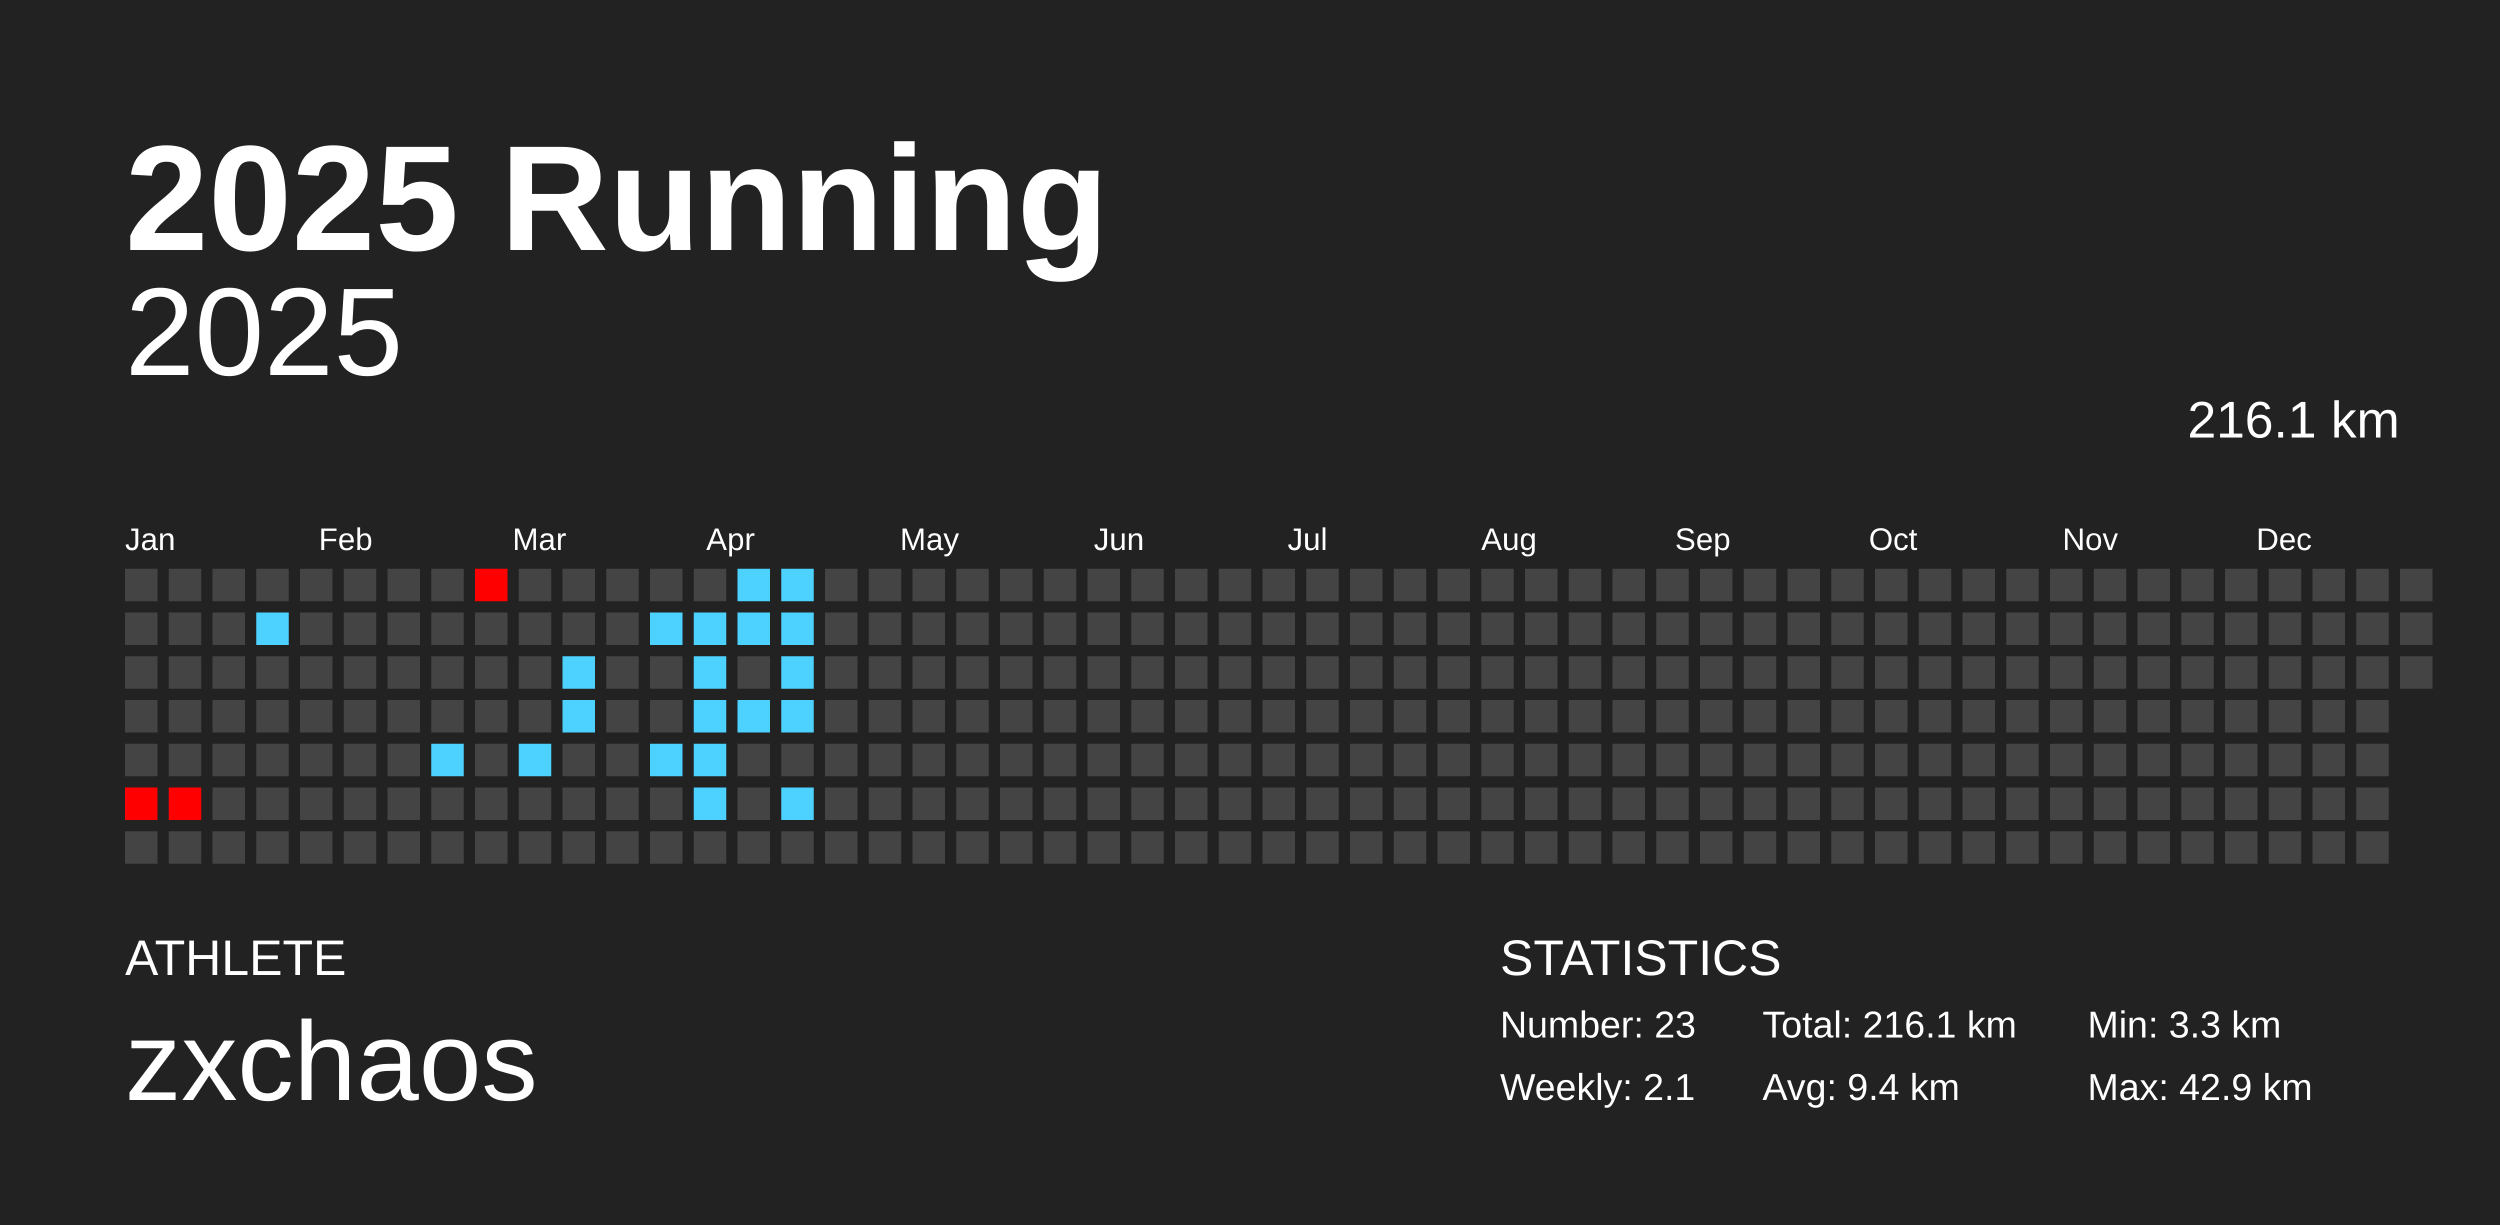
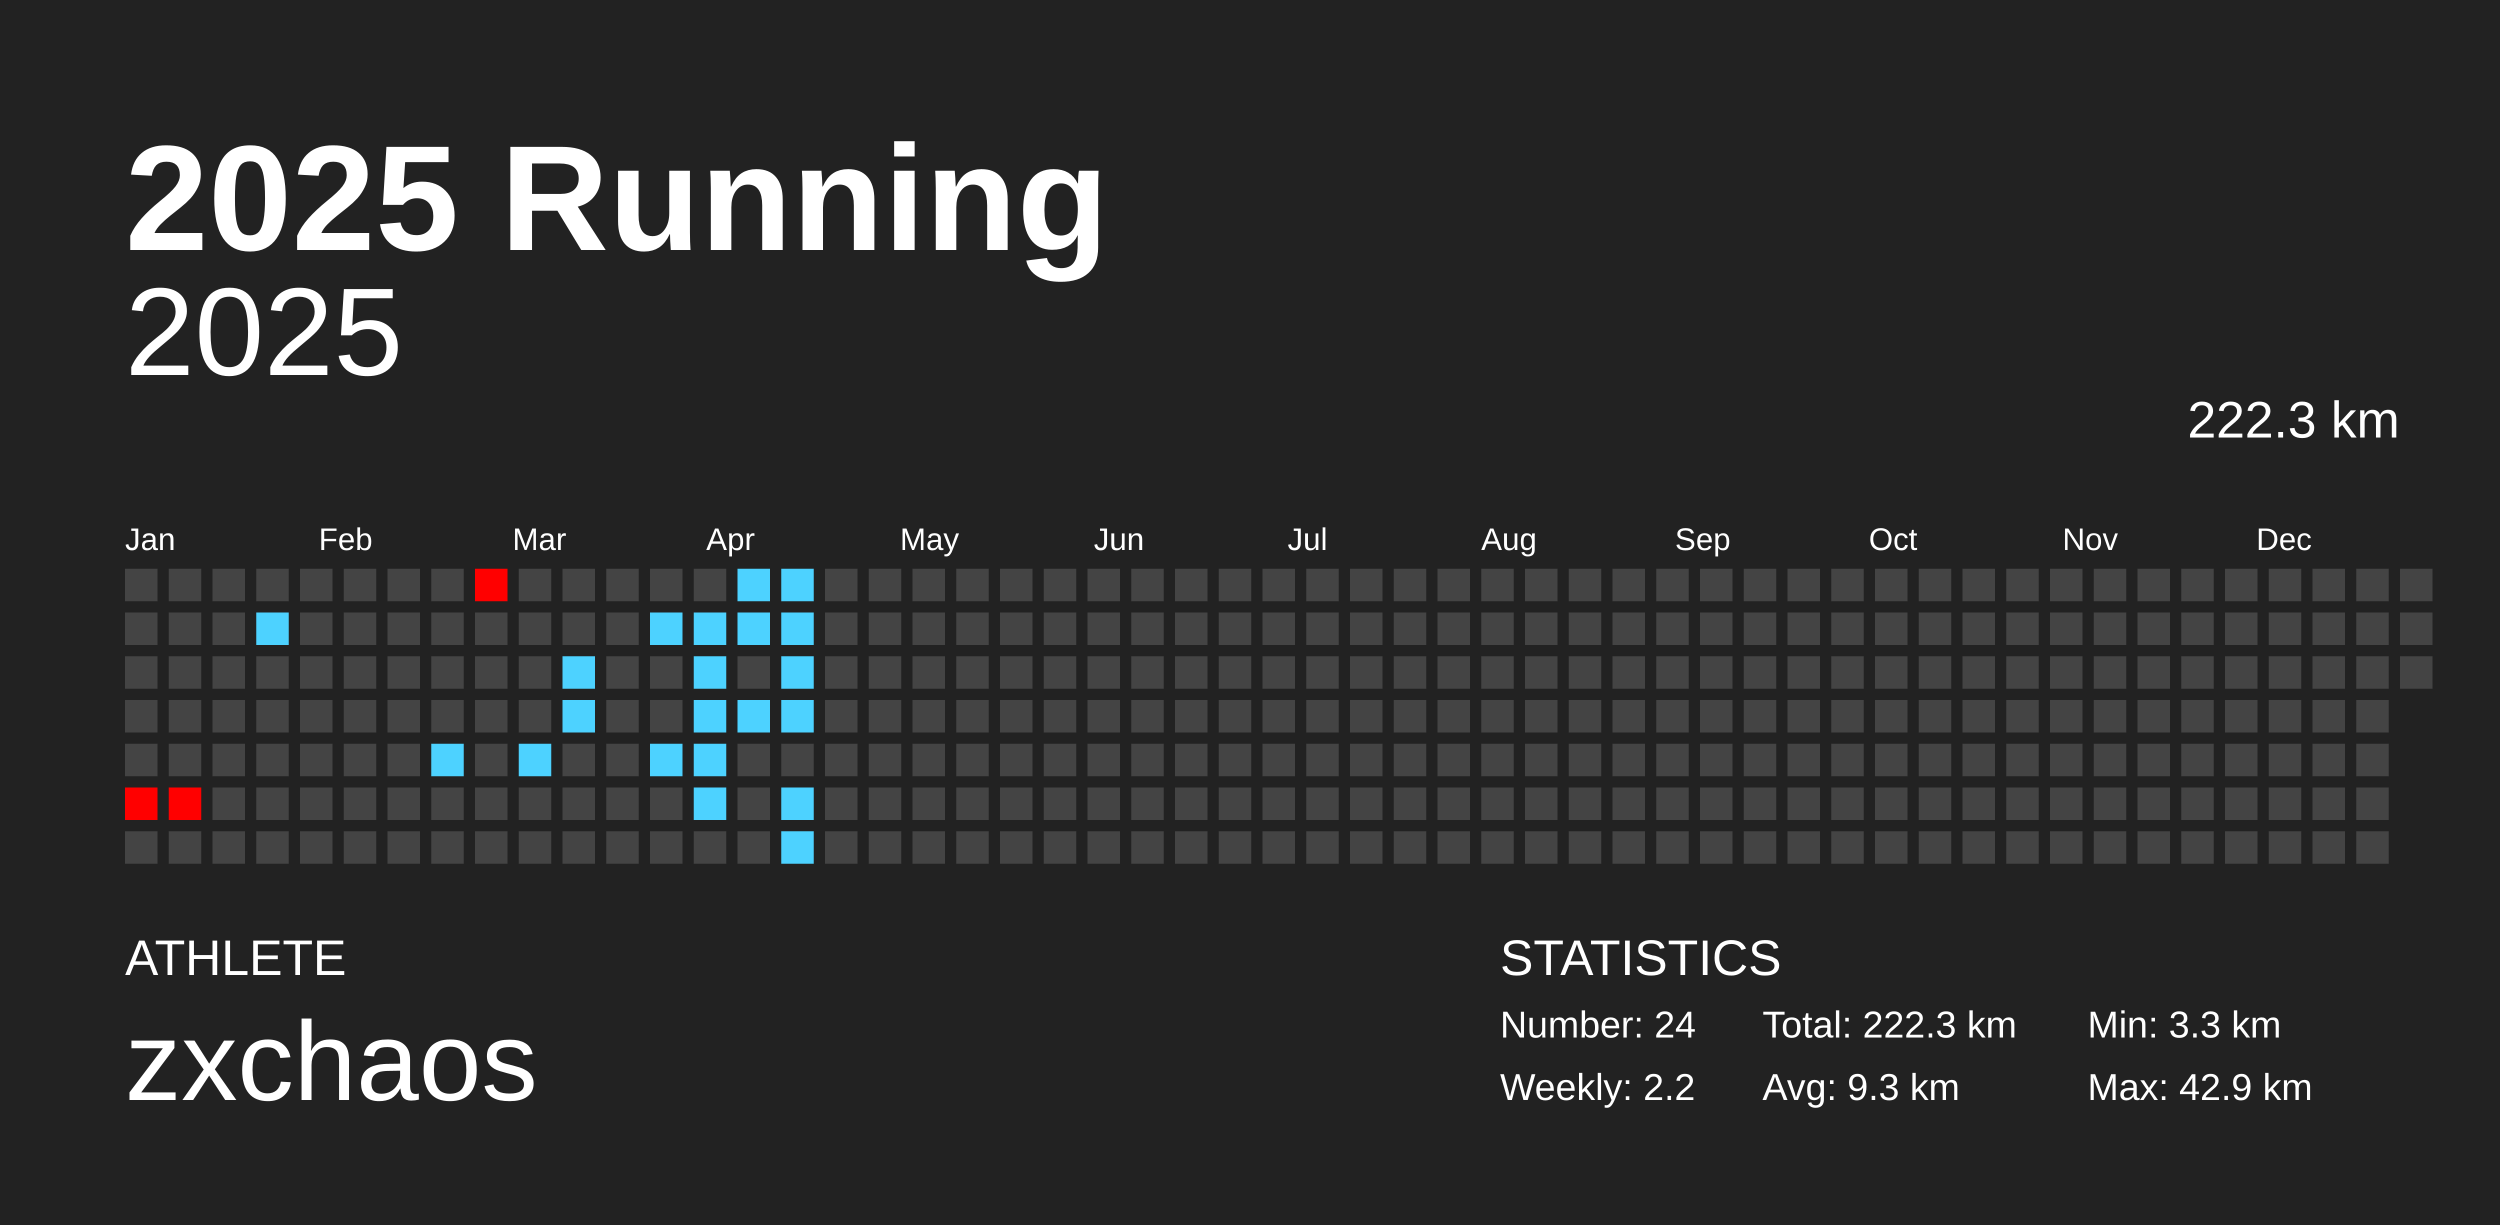
<svg xmlns="http://www.w3.org/2000/svg" baseProfile="full" height="98mm" version="1.1" viewBox="0,0,200,98" width="200mm">
  <defs />
  <rect fill="#222222" height="98" width="200" x="0" y="0" />
  <text fill="#FFFFFF" style="font-size:12px; font-family:Arial; font-weight:bold;" x="10" y="20">2025 Running</text>
  <text fill="#FFFFFF" style="font-size:4px; font-family:Arial" x="10" y="78">ATHLETE</text>
  <text fill="#FFFFFF" style="font-size:9px; font-family:Arial" x="10" y="88">zxchaos</text>
  <text fill="#FFFFFF" style="font-size:4px; font-family:Arial" x="120" y="78">STATISTICS</text>
-   <text fill="#FFFFFF" style="font-size:3px; font-family:Arial" x="120" y="83">Number: 23</text>
-   <text fill="#FFFFFF" style="font-size:3px; font-family:Arial" x="120" y="88">Weekly: 2.1</text>
-   <text fill="#FFFFFF" style="font-size:3px; font-family:Arial" x="141" y="83">Total: 216.1 km</text>
-   <text fill="#FFFFFF" style="font-size:3px; font-family:Arial" x="141" y="88">Avg: 9.4 km</text>
+   <text fill="#FFFFFF" style="font-size:3px; font-family:Arial" x="120" y="83">Number: 24</text>
+   <text fill="#FFFFFF" style="font-size:3px; font-family:Arial" x="120" y="88">Weekly: 2.2</text>
+   <text fill="#FFFFFF" style="font-size:3px; font-family:Arial" x="141" y="83">Total: 222.3 km</text>
+   <text fill="#FFFFFF" style="font-size:3px; font-family:Arial" x="141" y="88">Avg: 9.3 km</text>
  <text fill="#FFFFFF" style="font-size:3px; font-family:Arial" x="167" y="83">Min: 3.3 km</text>
  <text fill="#FFFFFF" style="font-size:3px; font-family:Arial" x="167" y="88">Max: 42.9 km</text>
  <text alignment-baseline="hanging" fill="#FFFFFF" style="font-size:10.0px; font-family:Arial;" x="10" y="30">2025</text>
-   <text alignment-baseline="hanging" fill="#FFFFFF" style="font-size:4.125px; font-family:Arial;" x="175" y="35">216.1 km</text>
+   <text alignment-baseline="hanging" fill="#FFFFFF" style="font-size:4.125px; font-family:Arial;" x="175" y="35">222.3 km</text>
  <text fill="#FFFFFF" style="font-size:2.5px; font-family:Arial" x="10.0" y="44">Jan</text>
  <text fill="#FFFFFF" style="font-size:2.5px; font-family:Arial" x="25.5" y="44">Feb</text>
  <text fill="#FFFFFF" style="font-size:2.5px; font-family:Arial" x="41.0" y="44">Mar</text>
  <text fill="#FFFFFF" style="font-size:2.5px; font-family:Arial" x="56.5" y="44">Apr</text>
  <text fill="#FFFFFF" style="font-size:2.5px; font-family:Arial" x="72.0" y="44">May</text>
  <text fill="#FFFFFF" style="font-size:2.5px; font-family:Arial" x="87.5" y="44">Jun</text>
  <text fill="#FFFFFF" style="font-size:2.5px; font-family:Arial" x="103.0" y="44">Jul</text>
  <text fill="#FFFFFF" style="font-size:2.5px; font-family:Arial" x="118.5" y="44">Aug</text>
  <text fill="#FFFFFF" style="font-size:2.5px; font-family:Arial" x="134.0" y="44">Sep</text>
  <text fill="#FFFFFF" style="font-size:2.5px; font-family:Arial" x="149.5" y="44">Oct</text>
  <text fill="#FFFFFF" style="font-size:2.5px; font-family:Arial" x="165.0" y="44">Nov</text>
  <text fill="#FFFFFF" style="font-size:2.5px; font-family:Arial" x="180.5" y="44">Dec</text>
  <rect fill="#444444" height="2.6" width="2.6" x="10.0" y="45.5" />
  <rect fill="#444444" height="2.6" width="2.6" x="10.0" y="49.0" />
  <rect fill="#444444" height="2.6" width="2.6" x="10.0" y="52.5" />
  <rect fill="#444444" height="2.6" width="2.6" x="10.0" y="56.0" />
  <rect fill="#444444" height="2.6" width="2.6" x="10.0" y="59.5" />
  <rect fill="red" height="2.6" width="2.6" x="10.0" y="63.0" />
  <rect fill="#444444" height="2.6" width="2.6" x="10.0" y="66.5" />
  <rect fill="#444444" height="2.6" width="2.6" x="13.5" y="45.5" />
  <rect fill="#444444" height="2.6" width="2.6" x="13.5" y="49.0" />
  <rect fill="#444444" height="2.6" width="2.6" x="13.5" y="52.5" />
  <rect fill="#444444" height="2.6" width="2.6" x="13.5" y="56.0" />
  <rect fill="#444444" height="2.6" width="2.6" x="13.5" y="59.5" />
  <rect fill="red" height="2.6" width="2.6" x="13.5" y="63.0" />
  <rect fill="#444444" height="2.6" width="2.6" x="13.5" y="66.5" />
  <rect fill="#444444" height="2.6" width="2.6" x="17.0" y="45.5" />
  <rect fill="#444444" height="2.6" width="2.6" x="17.0" y="49.0" />
  <rect fill="#444444" height="2.6" width="2.6" x="17.0" y="52.5" />
  <rect fill="#444444" height="2.6" width="2.6" x="17.0" y="56.0" />
  <rect fill="#444444" height="2.6" width="2.6" x="17.0" y="59.5" />
  <rect fill="#444444" height="2.6" width="2.6" x="17.0" y="63.0" />
  <rect fill="#444444" height="2.6" width="2.6" x="17.0" y="66.5" />
  <rect fill="#444444" height="2.6" width="2.6" x="20.5" y="45.5" />
  <rect fill="#4dd2ff" height="2.6" width="2.6" x="20.5" y="49.0" />
  <rect fill="#444444" height="2.6" width="2.6" x="20.5" y="52.5" />
  <rect fill="#444444" height="2.6" width="2.6" x="20.5" y="56.0" />
  <rect fill="#444444" height="2.6" width="2.6" x="20.5" y="59.5" />
  <rect fill="#444444" height="2.6" width="2.6" x="20.5" y="63.0" />
  <rect fill="#444444" height="2.6" width="2.6" x="20.5" y="66.5" />
  <rect fill="#444444" height="2.6" width="2.6" x="24.0" y="45.5" />
  <rect fill="#444444" height="2.6" width="2.6" x="24.0" y="49.0" />
  <rect fill="#444444" height="2.6" width="2.6" x="24.0" y="52.5" />
  <rect fill="#444444" height="2.6" width="2.6" x="24.0" y="56.0" />
  <rect fill="#444444" height="2.6" width="2.6" x="24.0" y="59.5" />
  <rect fill="#444444" height="2.6" width="2.6" x="24.0" y="63.0" />
  <rect fill="#444444" height="2.6" width="2.6" x="24.0" y="66.5" />
  <rect fill="#444444" height="2.6" width="2.6" x="27.5" y="45.5" />
  <rect fill="#444444" height="2.6" width="2.6" x="27.5" y="49.0" />
  <rect fill="#444444" height="2.6" width="2.6" x="27.5" y="52.5" />
  <rect fill="#444444" height="2.6" width="2.6" x="27.5" y="56.0" />
  <rect fill="#444444" height="2.6" width="2.6" x="27.5" y="59.5" />
  <rect fill="#444444" height="2.6" width="2.6" x="27.5" y="63.0" />
  <rect fill="#444444" height="2.6" width="2.6" x="27.5" y="66.5" />
  <rect fill="#444444" height="2.6" width="2.6" x="31.0" y="45.5" />
  <rect fill="#444444" height="2.6" width="2.6" x="31.0" y="49.0" />
  <rect fill="#444444" height="2.6" width="2.6" x="31.0" y="52.5" />
  <rect fill="#444444" height="2.6" width="2.6" x="31.0" y="56.0" />
  <rect fill="#444444" height="2.6" width="2.6" x="31.0" y="59.5" />
  <rect fill="#444444" height="2.6" width="2.6" x="31.0" y="63.0" />
  <rect fill="#444444" height="2.6" width="2.6" x="31.0" y="66.5" />
  <rect fill="#444444" height="2.6" width="2.6" x="34.5" y="45.5" />
  <rect fill="#444444" height="2.6" width="2.6" x="34.5" y="49.0" />
  <rect fill="#444444" height="2.6" width="2.6" x="34.5" y="52.5" />
  <rect fill="#444444" height="2.6" width="2.6" x="34.5" y="56.0" />
  <rect fill="#4dd2ff" height="2.6" width="2.6" x="34.5" y="59.5" />
  <rect fill="#444444" height="2.6" width="2.6" x="34.5" y="63.0" />
  <rect fill="#444444" height="2.6" width="2.6" x="34.5" y="66.5" />
  <rect fill="red" height="2.6" width="2.6" x="38.0" y="45.5" />
  <rect fill="#444444" height="2.6" width="2.6" x="38.0" y="49.0" />
  <rect fill="#444444" height="2.6" width="2.6" x="38.0" y="52.5" />
  <rect fill="#444444" height="2.6" width="2.6" x="38.0" y="56.0" />
  <rect fill="#444444" height="2.6" width="2.6" x="38.0" y="59.5" />
  <rect fill="#444444" height="2.6" width="2.6" x="38.0" y="63.0" />
  <rect fill="#444444" height="2.6" width="2.6" x="38.0" y="66.5" />
  <rect fill="#444444" height="2.6" width="2.6" x="41.5" y="45.5" />
  <rect fill="#444444" height="2.6" width="2.6" x="41.5" y="49.0" />
  <rect fill="#444444" height="2.6" width="2.6" x="41.5" y="52.5" />
  <rect fill="#444444" height="2.6" width="2.6" x="41.5" y="56.0" />
  <rect fill="#4dd2ff" height="2.6" width="2.6" x="41.5" y="59.5" />
  <rect fill="#444444" height="2.6" width="2.6" x="41.5" y="63.0" />
  <rect fill="#444444" height="2.6" width="2.6" x="41.5" y="66.5" />
  <rect fill="#444444" height="2.6" width="2.6" x="45.0" y="45.5" />
  <rect fill="#444444" height="2.6" width="2.6" x="45.0" y="49.0" />
  <rect fill="#4dd2ff" height="2.6" width="2.6" x="45.0" y="52.5" />
  <rect fill="#4dd2ff" height="2.6" width="2.6" x="45.0" y="56.0" />
  <rect fill="#444444" height="2.6" width="2.6" x="45.0" y="59.5" />
  <rect fill="#444444" height="2.6" width="2.6" x="45.0" y="63.0" />
  <rect fill="#444444" height="2.6" width="2.6" x="45.0" y="66.5" />
  <rect fill="#444444" height="2.6" width="2.6" x="48.5" y="45.5" />
  <rect fill="#444444" height="2.6" width="2.6" x="48.5" y="49.0" />
  <rect fill="#444444" height="2.6" width="2.6" x="48.5" y="52.5" />
  <rect fill="#444444" height="2.6" width="2.6" x="48.5" y="56.0" />
  <rect fill="#444444" height="2.6" width="2.6" x="48.5" y="59.5" />
  <rect fill="#444444" height="2.6" width="2.6" x="48.5" y="63.0" />
  <rect fill="#444444" height="2.6" width="2.6" x="48.5" y="66.5" />
  <rect fill="#444444" height="2.6" width="2.6" x="52.0" y="45.5" />
  <rect fill="#4dd2ff" height="2.6" width="2.6" x="52.0" y="49.0" />
  <rect fill="#444444" height="2.6" width="2.6" x="52.0" y="52.5" />
  <rect fill="#444444" height="2.6" width="2.6" x="52.0" y="56.0" />
  <rect fill="#4dd2ff" height="2.6" width="2.6" x="52.0" y="59.5" />
  <rect fill="#444444" height="2.6" width="2.6" x="52.0" y="63.0" />
  <rect fill="#444444" height="2.6" width="2.6" x="52.0" y="66.5" />
  <rect fill="#444444" height="2.6" width="2.6" x="55.5" y="45.5" />
  <rect fill="#4dd2ff" height="2.6" width="2.6" x="55.5" y="49.0" />
  <rect fill="#4dd2ff" height="2.6" width="2.6" x="55.5" y="52.5" />
  <rect fill="#4dd2ff" height="2.6" width="2.6" x="55.5" y="56.0" />
  <rect fill="#4dd2ff" height="2.6" width="2.6" x="55.5" y="59.5" />
  <rect fill="#4dd2ff" height="2.6" width="2.6" x="55.5" y="63.0" />
  <rect fill="#444444" height="2.6" width="2.6" x="55.5" y="66.5" />
  <rect fill="#4dd2ff" height="2.6" width="2.6" x="59.0" y="45.5" />
  <rect fill="#4dd2ff" height="2.6" width="2.6" x="59.0" y="49.0" />
  <rect fill="#444444" height="2.6" width="2.6" x="59.0" y="52.5" />
  <rect fill="#4dd2ff" height="2.6" width="2.6" x="59.0" y="56.0" />
  <rect fill="#444444" height="2.6" width="2.6" x="59.0" y="59.5" />
  <rect fill="#444444" height="2.6" width="2.6" x="59.0" y="63.0" />
  <rect fill="#444444" height="2.6" width="2.6" x="59.0" y="66.5" />
  <rect fill="#4dd2ff" height="2.6" width="2.6" x="62.5" y="45.5" />
  <rect fill="#4dd2ff" height="2.6" width="2.6" x="62.5" y="49.0" />
  <rect fill="#4dd2ff" height="2.6" width="2.6" x="62.5" y="52.5" />
  <rect fill="#4dd2ff" height="2.6" width="2.6" x="62.5" y="56.0" />
  <rect fill="#444444" height="2.6" width="2.6" x="62.5" y="59.5" />
  <rect fill="#4dd2ff" height="2.6" width="2.6" x="62.5" y="63.0" />
-   <rect fill="#444444" height="2.6" width="2.6" x="62.5" y="66.5" />
+   <rect fill="#4dd2ff" height="2.6" width="2.6" x="62.5" y="66.5" />
  <rect fill="#444444" height="2.6" width="2.6" x="66.0" y="45.5" />
  <rect fill="#444444" height="2.6" width="2.6" x="66.0" y="49.0" />
  <rect fill="#444444" height="2.6" width="2.6" x="66.0" y="52.5" />
  <rect fill="#444444" height="2.6" width="2.6" x="66.0" y="56.0" />
  <rect fill="#444444" height="2.6" width="2.6" x="66.0" y="59.5" />
  <rect fill="#444444" height="2.6" width="2.6" x="66.0" y="63.0" />
  <rect fill="#444444" height="2.6" width="2.6" x="66.0" y="66.5" />
  <rect fill="#444444" height="2.6" width="2.6" x="69.5" y="45.5" />
  <rect fill="#444444" height="2.6" width="2.6" x="69.5" y="49.0" />
  <rect fill="#444444" height="2.6" width="2.6" x="69.5" y="52.5" />
  <rect fill="#444444" height="2.6" width="2.6" x="69.5" y="56.0" />
  <rect fill="#444444" height="2.6" width="2.6" x="69.5" y="59.5" />
  <rect fill="#444444" height="2.6" width="2.6" x="69.5" y="63.0" />
  <rect fill="#444444" height="2.6" width="2.6" x="69.5" y="66.5" />
  <rect fill="#444444" height="2.6" width="2.6" x="73.0" y="45.5" />
  <rect fill="#444444" height="2.6" width="2.6" x="73.0" y="49.0" />
  <rect fill="#444444" height="2.6" width="2.6" x="73.0" y="52.5" />
  <rect fill="#444444" height="2.6" width="2.6" x="73.0" y="56.0" />
  <rect fill="#444444" height="2.6" width="2.6" x="73.0" y="59.5" />
  <rect fill="#444444" height="2.6" width="2.6" x="73.0" y="63.0" />
  <rect fill="#444444" height="2.6" width="2.6" x="73.0" y="66.5" />
  <rect fill="#444444" height="2.6" width="2.6" x="76.5" y="45.5" />
  <rect fill="#444444" height="2.6" width="2.6" x="76.5" y="49.0" />
  <rect fill="#444444" height="2.6" width="2.6" x="76.5" y="52.5" />
  <rect fill="#444444" height="2.6" width="2.6" x="76.5" y="56.0" />
  <rect fill="#444444" height="2.6" width="2.6" x="76.5" y="59.5" />
  <rect fill="#444444" height="2.6" width="2.6" x="76.5" y="63.0" />
  <rect fill="#444444" height="2.6" width="2.6" x="76.5" y="66.5" />
  <rect fill="#444444" height="2.6" width="2.6" x="80.0" y="45.5" />
  <rect fill="#444444" height="2.6" width="2.6" x="80.0" y="49.0" />
  <rect fill="#444444" height="2.6" width="2.6" x="80.0" y="52.5" />
  <rect fill="#444444" height="2.6" width="2.6" x="80.0" y="56.0" />
  <rect fill="#444444" height="2.6" width="2.6" x="80.0" y="59.5" />
  <rect fill="#444444" height="2.6" width="2.6" x="80.0" y="63.0" />
  <rect fill="#444444" height="2.6" width="2.6" x="80.0" y="66.5" />
  <rect fill="#444444" height="2.6" width="2.6" x="83.5" y="45.5" />
  <rect fill="#444444" height="2.6" width="2.6" x="83.5" y="49.0" />
  <rect fill="#444444" height="2.6" width="2.6" x="83.5" y="52.5" />
  <rect fill="#444444" height="2.6" width="2.6" x="83.5" y="56.0" />
  <rect fill="#444444" height="2.6" width="2.6" x="83.5" y="59.5" />
  <rect fill="#444444" height="2.6" width="2.6" x="83.5" y="63.0" />
  <rect fill="#444444" height="2.6" width="2.6" x="83.5" y="66.5" />
  <rect fill="#444444" height="2.6" width="2.6" x="87.0" y="45.5" />
  <rect fill="#444444" height="2.6" width="2.6" x="87.0" y="49.0" />
  <rect fill="#444444" height="2.6" width="2.6" x="87.0" y="52.5" />
  <rect fill="#444444" height="2.6" width="2.6" x="87.0" y="56.0" />
  <rect fill="#444444" height="2.6" width="2.6" x="87.0" y="59.5" />
  <rect fill="#444444" height="2.6" width="2.6" x="87.0" y="63.0" />
  <rect fill="#444444" height="2.6" width="2.6" x="87.0" y="66.5" />
  <rect fill="#444444" height="2.6" width="2.6" x="90.5" y="45.5" />
  <rect fill="#444444" height="2.6" width="2.6" x="90.5" y="49.0" />
  <rect fill="#444444" height="2.6" width="2.6" x="90.5" y="52.5" />
  <rect fill="#444444" height="2.6" width="2.6" x="90.5" y="56.0" />
  <rect fill="#444444" height="2.6" width="2.6" x="90.5" y="59.5" />
  <rect fill="#444444" height="2.6" width="2.6" x="90.5" y="63.0" />
  <rect fill="#444444" height="2.6" width="2.6" x="90.5" y="66.5" />
  <rect fill="#444444" height="2.6" width="2.6" x="94.0" y="45.5" />
  <rect fill="#444444" height="2.6" width="2.6" x="94.0" y="49.0" />
  <rect fill="#444444" height="2.6" width="2.6" x="94.0" y="52.5" />
  <rect fill="#444444" height="2.6" width="2.6" x="94.0" y="56.0" />
  <rect fill="#444444" height="2.6" width="2.6" x="94.0" y="59.5" />
  <rect fill="#444444" height="2.6" width="2.6" x="94.0" y="63.0" />
  <rect fill="#444444" height="2.6" width="2.6" x="94.0" y="66.5" />
  <rect fill="#444444" height="2.6" width="2.6" x="97.5" y="45.5" />
  <rect fill="#444444" height="2.6" width="2.6" x="97.5" y="49.0" />
  <rect fill="#444444" height="2.6" width="2.6" x="97.5" y="52.5" />
  <rect fill="#444444" height="2.6" width="2.6" x="97.5" y="56.0" />
  <rect fill="#444444" height="2.6" width="2.6" x="97.5" y="59.5" />
  <rect fill="#444444" height="2.6" width="2.6" x="97.5" y="63.0" />
  <rect fill="#444444" height="2.6" width="2.6" x="97.5" y="66.5" />
  <rect fill="#444444" height="2.6" width="2.6" x="101.0" y="45.5" />
  <rect fill="#444444" height="2.6" width="2.6" x="101.0" y="49.0" />
  <rect fill="#444444" height="2.6" width="2.6" x="101.0" y="52.5" />
  <rect fill="#444444" height="2.6" width="2.6" x="101.0" y="56.0" />
  <rect fill="#444444" height="2.6" width="2.6" x="101.0" y="59.5" />
  <rect fill="#444444" height="2.6" width="2.6" x="101.0" y="63.0" />
  <rect fill="#444444" height="2.6" width="2.6" x="101.0" y="66.5" />
  <rect fill="#444444" height="2.6" width="2.6" x="104.5" y="45.5" />
  <rect fill="#444444" height="2.6" width="2.6" x="104.5" y="49.0" />
  <rect fill="#444444" height="2.6" width="2.6" x="104.5" y="52.5" />
  <rect fill="#444444" height="2.6" width="2.6" x="104.5" y="56.0" />
  <rect fill="#444444" height="2.6" width="2.6" x="104.5" y="59.5" />
  <rect fill="#444444" height="2.6" width="2.6" x="104.5" y="63.0" />
  <rect fill="#444444" height="2.6" width="2.6" x="104.5" y="66.5" />
  <rect fill="#444444" height="2.6" width="2.6" x="108.0" y="45.5" />
  <rect fill="#444444" height="2.6" width="2.6" x="108.0" y="49.0" />
  <rect fill="#444444" height="2.6" width="2.6" x="108.0" y="52.5" />
  <rect fill="#444444" height="2.6" width="2.6" x="108.0" y="56.0" />
  <rect fill="#444444" height="2.6" width="2.6" x="108.0" y="59.5" />
  <rect fill="#444444" height="2.6" width="2.6" x="108.0" y="63.0" />
  <rect fill="#444444" height="2.6" width="2.6" x="108.0" y="66.5" />
  <rect fill="#444444" height="2.6" width="2.6" x="111.5" y="45.5" />
  <rect fill="#444444" height="2.6" width="2.6" x="111.5" y="49.0" />
  <rect fill="#444444" height="2.6" width="2.6" x="111.5" y="52.5" />
  <rect fill="#444444" height="2.6" width="2.6" x="111.5" y="56.0" />
  <rect fill="#444444" height="2.6" width="2.6" x="111.5" y="59.5" />
  <rect fill="#444444" height="2.6" width="2.6" x="111.5" y="63.0" />
  <rect fill="#444444" height="2.6" width="2.6" x="111.5" y="66.5" />
  <rect fill="#444444" height="2.6" width="2.6" x="115.0" y="45.5" />
  <rect fill="#444444" height="2.6" width="2.6" x="115.0" y="49.0" />
  <rect fill="#444444" height="2.6" width="2.6" x="115.0" y="52.5" />
  <rect fill="#444444" height="2.6" width="2.6" x="115.0" y="56.0" />
  <rect fill="#444444" height="2.6" width="2.6" x="115.0" y="59.5" />
  <rect fill="#444444" height="2.6" width="2.6" x="115.0" y="63.0" />
  <rect fill="#444444" height="2.6" width="2.6" x="115.0" y="66.5" />
  <rect fill="#444444" height="2.6" width="2.6" x="118.5" y="45.5" />
  <rect fill="#444444" height="2.6" width="2.6" x="118.5" y="49.0" />
  <rect fill="#444444" height="2.6" width="2.6" x="118.5" y="52.5" />
  <rect fill="#444444" height="2.6" width="2.6" x="118.5" y="56.0" />
  <rect fill="#444444" height="2.6" width="2.6" x="118.5" y="59.5" />
  <rect fill="#444444" height="2.6" width="2.6" x="118.5" y="63.0" />
  <rect fill="#444444" height="2.6" width="2.6" x="118.5" y="66.5" />
  <rect fill="#444444" height="2.6" width="2.6" x="122.0" y="45.5" />
  <rect fill="#444444" height="2.6" width="2.6" x="122.0" y="49.0" />
  <rect fill="#444444" height="2.6" width="2.6" x="122.0" y="52.5" />
  <rect fill="#444444" height="2.6" width="2.6" x="122.0" y="56.0" />
  <rect fill="#444444" height="2.6" width="2.6" x="122.0" y="59.5" />
  <rect fill="#444444" height="2.6" width="2.6" x="122.0" y="63.0" />
  <rect fill="#444444" height="2.6" width="2.6" x="122.0" y="66.5" />
  <rect fill="#444444" height="2.6" width="2.6" x="125.5" y="45.5" />
  <rect fill="#444444" height="2.6" width="2.6" x="125.5" y="49.0" />
  <rect fill="#444444" height="2.6" width="2.6" x="125.5" y="52.5" />
  <rect fill="#444444" height="2.6" width="2.6" x="125.5" y="56.0" />
  <rect fill="#444444" height="2.6" width="2.6" x="125.5" y="59.5" />
  <rect fill="#444444" height="2.6" width="2.6" x="125.5" y="63.0" />
  <rect fill="#444444" height="2.6" width="2.6" x="125.5" y="66.5" />
  <rect fill="#444444" height="2.6" width="2.6" x="129.0" y="45.5" />
  <rect fill="#444444" height="2.6" width="2.6" x="129.0" y="49.0" />
  <rect fill="#444444" height="2.6" width="2.6" x="129.0" y="52.5" />
  <rect fill="#444444" height="2.6" width="2.6" x="129.0" y="56.0" />
  <rect fill="#444444" height="2.6" width="2.6" x="129.0" y="59.5" />
  <rect fill="#444444" height="2.6" width="2.6" x="129.0" y="63.0" />
  <rect fill="#444444" height="2.6" width="2.6" x="129.0" y="66.5" />
  <rect fill="#444444" height="2.6" width="2.6" x="132.5" y="45.5" />
  <rect fill="#444444" height="2.6" width="2.6" x="132.5" y="49.0" />
  <rect fill="#444444" height="2.6" width="2.6" x="132.5" y="52.5" />
  <rect fill="#444444" height="2.6" width="2.6" x="132.5" y="56.0" />
  <rect fill="#444444" height="2.6" width="2.6" x="132.5" y="59.5" />
  <rect fill="#444444" height="2.6" width="2.6" x="132.5" y="63.0" />
  <rect fill="#444444" height="2.6" width="2.6" x="132.5" y="66.5" />
  <rect fill="#444444" height="2.6" width="2.6" x="136.0" y="45.5" />
  <rect fill="#444444" height="2.6" width="2.6" x="136.0" y="49.0" />
  <rect fill="#444444" height="2.6" width="2.6" x="136.0" y="52.5" />
  <rect fill="#444444" height="2.6" width="2.6" x="136.0" y="56.0" />
  <rect fill="#444444" height="2.6" width="2.6" x="136.0" y="59.5" />
  <rect fill="#444444" height="2.6" width="2.6" x="136.0" y="63.0" />
  <rect fill="#444444" height="2.6" width="2.6" x="136.0" y="66.5" />
  <rect fill="#444444" height="2.6" width="2.6" x="139.5" y="45.5" />
  <rect fill="#444444" height="2.6" width="2.6" x="139.5" y="49.0" />
  <rect fill="#444444" height="2.6" width="2.6" x="139.5" y="52.5" />
  <rect fill="#444444" height="2.6" width="2.6" x="139.5" y="56.0" />
  <rect fill="#444444" height="2.6" width="2.6" x="139.5" y="59.5" />
  <rect fill="#444444" height="2.6" width="2.6" x="139.5" y="63.0" />
  <rect fill="#444444" height="2.6" width="2.6" x="139.5" y="66.5" />
  <rect fill="#444444" height="2.6" width="2.6" x="143.0" y="45.5" />
  <rect fill="#444444" height="2.6" width="2.6" x="143.0" y="49.0" />
  <rect fill="#444444" height="2.6" width="2.6" x="143.0" y="52.5" />
  <rect fill="#444444" height="2.6" width="2.6" x="143.0" y="56.0" />
  <rect fill="#444444" height="2.6" width="2.6" x="143.0" y="59.5" />
  <rect fill="#444444" height="2.6" width="2.6" x="143.0" y="63.0" />
  <rect fill="#444444" height="2.6" width="2.6" x="143.0" y="66.5" />
  <rect fill="#444444" height="2.6" width="2.6" x="146.5" y="45.5" />
  <rect fill="#444444" height="2.6" width="2.6" x="146.5" y="49.0" />
  <rect fill="#444444" height="2.6" width="2.6" x="146.5" y="52.5" />
  <rect fill="#444444" height="2.6" width="2.6" x="146.5" y="56.0" />
  <rect fill="#444444" height="2.6" width="2.6" x="146.5" y="59.5" />
  <rect fill="#444444" height="2.6" width="2.6" x="146.5" y="63.0" />
  <rect fill="#444444" height="2.6" width="2.6" x="146.5" y="66.5" />
  <rect fill="#444444" height="2.6" width="2.6" x="150.0" y="45.5" />
  <rect fill="#444444" height="2.6" width="2.6" x="150.0" y="49.0" />
  <rect fill="#444444" height="2.6" width="2.6" x="150.0" y="52.5" />
  <rect fill="#444444" height="2.6" width="2.6" x="150.0" y="56.0" />
  <rect fill="#444444" height="2.6" width="2.6" x="150.0" y="59.5" />
  <rect fill="#444444" height="2.6" width="2.6" x="150.0" y="63.0" />
  <rect fill="#444444" height="2.6" width="2.6" x="150.0" y="66.5" />
  <rect fill="#444444" height="2.6" width="2.6" x="153.5" y="45.5" />
  <rect fill="#444444" height="2.6" width="2.6" x="153.5" y="49.0" />
  <rect fill="#444444" height="2.6" width="2.6" x="153.5" y="52.5" />
  <rect fill="#444444" height="2.6" width="2.6" x="153.5" y="56.0" />
  <rect fill="#444444" height="2.6" width="2.6" x="153.5" y="59.5" />
  <rect fill="#444444" height="2.6" width="2.6" x="153.5" y="63.0" />
  <rect fill="#444444" height="2.6" width="2.6" x="153.5" y="66.5" />
  <rect fill="#444444" height="2.6" width="2.6" x="157.0" y="45.5" />
  <rect fill="#444444" height="2.6" width="2.6" x="157.0" y="49.0" />
  <rect fill="#444444" height="2.6" width="2.6" x="157.0" y="52.5" />
  <rect fill="#444444" height="2.6" width="2.6" x="157.0" y="56.0" />
  <rect fill="#444444" height="2.6" width="2.6" x="157.0" y="59.5" />
  <rect fill="#444444" height="2.6" width="2.6" x="157.0" y="63.0" />
  <rect fill="#444444" height="2.6" width="2.6" x="157.0" y="66.5" />
  <rect fill="#444444" height="2.6" width="2.6" x="160.5" y="45.5" />
  <rect fill="#444444" height="2.6" width="2.6" x="160.5" y="49.0" />
  <rect fill="#444444" height="2.6" width="2.6" x="160.5" y="52.5" />
  <rect fill="#444444" height="2.6" width="2.6" x="160.5" y="56.0" />
  <rect fill="#444444" height="2.6" width="2.6" x="160.5" y="59.5" />
  <rect fill="#444444" height="2.6" width="2.6" x="160.5" y="63.0" />
  <rect fill="#444444" height="2.6" width="2.6" x="160.5" y="66.5" />
  <rect fill="#444444" height="2.6" width="2.6" x="164.0" y="45.5" />
  <rect fill="#444444" height="2.6" width="2.6" x="164.0" y="49.0" />
  <rect fill="#444444" height="2.6" width="2.6" x="164.0" y="52.5" />
  <rect fill="#444444" height="2.6" width="2.6" x="164.0" y="56.0" />
  <rect fill="#444444" height="2.6" width="2.6" x="164.0" y="59.5" />
  <rect fill="#444444" height="2.6" width="2.6" x="164.0" y="63.0" />
  <rect fill="#444444" height="2.6" width="2.6" x="164.0" y="66.5" />
  <rect fill="#444444" height="2.6" width="2.6" x="167.5" y="45.5" />
  <rect fill="#444444" height="2.6" width="2.6" x="167.5" y="49.0" />
  <rect fill="#444444" height="2.6" width="2.6" x="167.5" y="52.5" />
  <rect fill="#444444" height="2.6" width="2.6" x="167.5" y="56.0" />
  <rect fill="#444444" height="2.6" width="2.6" x="167.5" y="59.5" />
  <rect fill="#444444" height="2.6" width="2.6" x="167.5" y="63.0" />
  <rect fill="#444444" height="2.6" width="2.6" x="167.5" y="66.5" />
  <rect fill="#444444" height="2.6" width="2.6" x="171.0" y="45.5" />
  <rect fill="#444444" height="2.6" width="2.6" x="171.0" y="49.0" />
  <rect fill="#444444" height="2.6" width="2.6" x="171.0" y="52.5" />
  <rect fill="#444444" height="2.6" width="2.6" x="171.0" y="56.0" />
  <rect fill="#444444" height="2.6" width="2.6" x="171.0" y="59.5" />
  <rect fill="#444444" height="2.6" width="2.6" x="171.0" y="63.0" />
  <rect fill="#444444" height="2.6" width="2.6" x="171.0" y="66.5" />
  <rect fill="#444444" height="2.6" width="2.6" x="174.5" y="45.5" />
  <rect fill="#444444" height="2.6" width="2.6" x="174.5" y="49.0" />
  <rect fill="#444444" height="2.6" width="2.6" x="174.5" y="52.5" />
  <rect fill="#444444" height="2.6" width="2.6" x="174.5" y="56.0" />
  <rect fill="#444444" height="2.6" width="2.6" x="174.5" y="59.5" />
  <rect fill="#444444" height="2.6" width="2.6" x="174.5" y="63.0" />
  <rect fill="#444444" height="2.6" width="2.6" x="174.5" y="66.5" />
  <rect fill="#444444" height="2.6" width="2.6" x="178.0" y="45.5" />
  <rect fill="#444444" height="2.6" width="2.6" x="178.0" y="49.0" />
  <rect fill="#444444" height="2.6" width="2.6" x="178.0" y="52.5" />
  <rect fill="#444444" height="2.6" width="2.6" x="178.0" y="56.0" />
  <rect fill="#444444" height="2.6" width="2.6" x="178.0" y="59.5" />
  <rect fill="#444444" height="2.6" width="2.6" x="178.0" y="63.0" />
  <rect fill="#444444" height="2.6" width="2.6" x="178.0" y="66.5" />
  <rect fill="#444444" height="2.6" width="2.6" x="181.5" y="45.5" />
  <rect fill="#444444" height="2.6" width="2.6" x="181.5" y="49.0" />
  <rect fill="#444444" height="2.6" width="2.6" x="181.5" y="52.5" />
  <rect fill="#444444" height="2.6" width="2.6" x="181.5" y="56.0" />
  <rect fill="#444444" height="2.6" width="2.6" x="181.5" y="59.5" />
  <rect fill="#444444" height="2.6" width="2.6" x="181.5" y="63.0" />
  <rect fill="#444444" height="2.6" width="2.6" x="181.5" y="66.5" />
  <rect fill="#444444" height="2.6" width="2.6" x="185.0" y="45.5" />
  <rect fill="#444444" height="2.6" width="2.6" x="185.0" y="49.0" />
  <rect fill="#444444" height="2.6" width="2.6" x="185.0" y="52.5" />
  <rect fill="#444444" height="2.6" width="2.6" x="185.0" y="56.0" />
  <rect fill="#444444" height="2.6" width="2.6" x="185.0" y="59.5" />
  <rect fill="#444444" height="2.6" width="2.6" x="185.0" y="63.0" />
  <rect fill="#444444" height="2.6" width="2.6" x="185.0" y="66.5" />
  <rect fill="#444444" height="2.6" width="2.6" x="188.5" y="45.5" />
  <rect fill="#444444" height="2.6" width="2.6" x="188.5" y="49.0" />
  <rect fill="#444444" height="2.6" width="2.6" x="188.5" y="52.5" />
  <rect fill="#444444" height="2.6" width="2.6" x="188.5" y="56.0" />
  <rect fill="#444444" height="2.6" width="2.6" x="188.5" y="59.5" />
  <rect fill="#444444" height="2.6" width="2.6" x="188.5" y="63.0" />
  <rect fill="#444444" height="2.6" width="2.6" x="188.5" y="66.5" />
  <rect fill="#444444" height="2.6" width="2.6" x="192.0" y="45.5" />
  <rect fill="#444444" height="2.6" width="2.6" x="192.0" y="49.0" />
  <rect fill="#444444" height="2.6" width="2.6" x="192.0" y="52.5" />
</svg>
